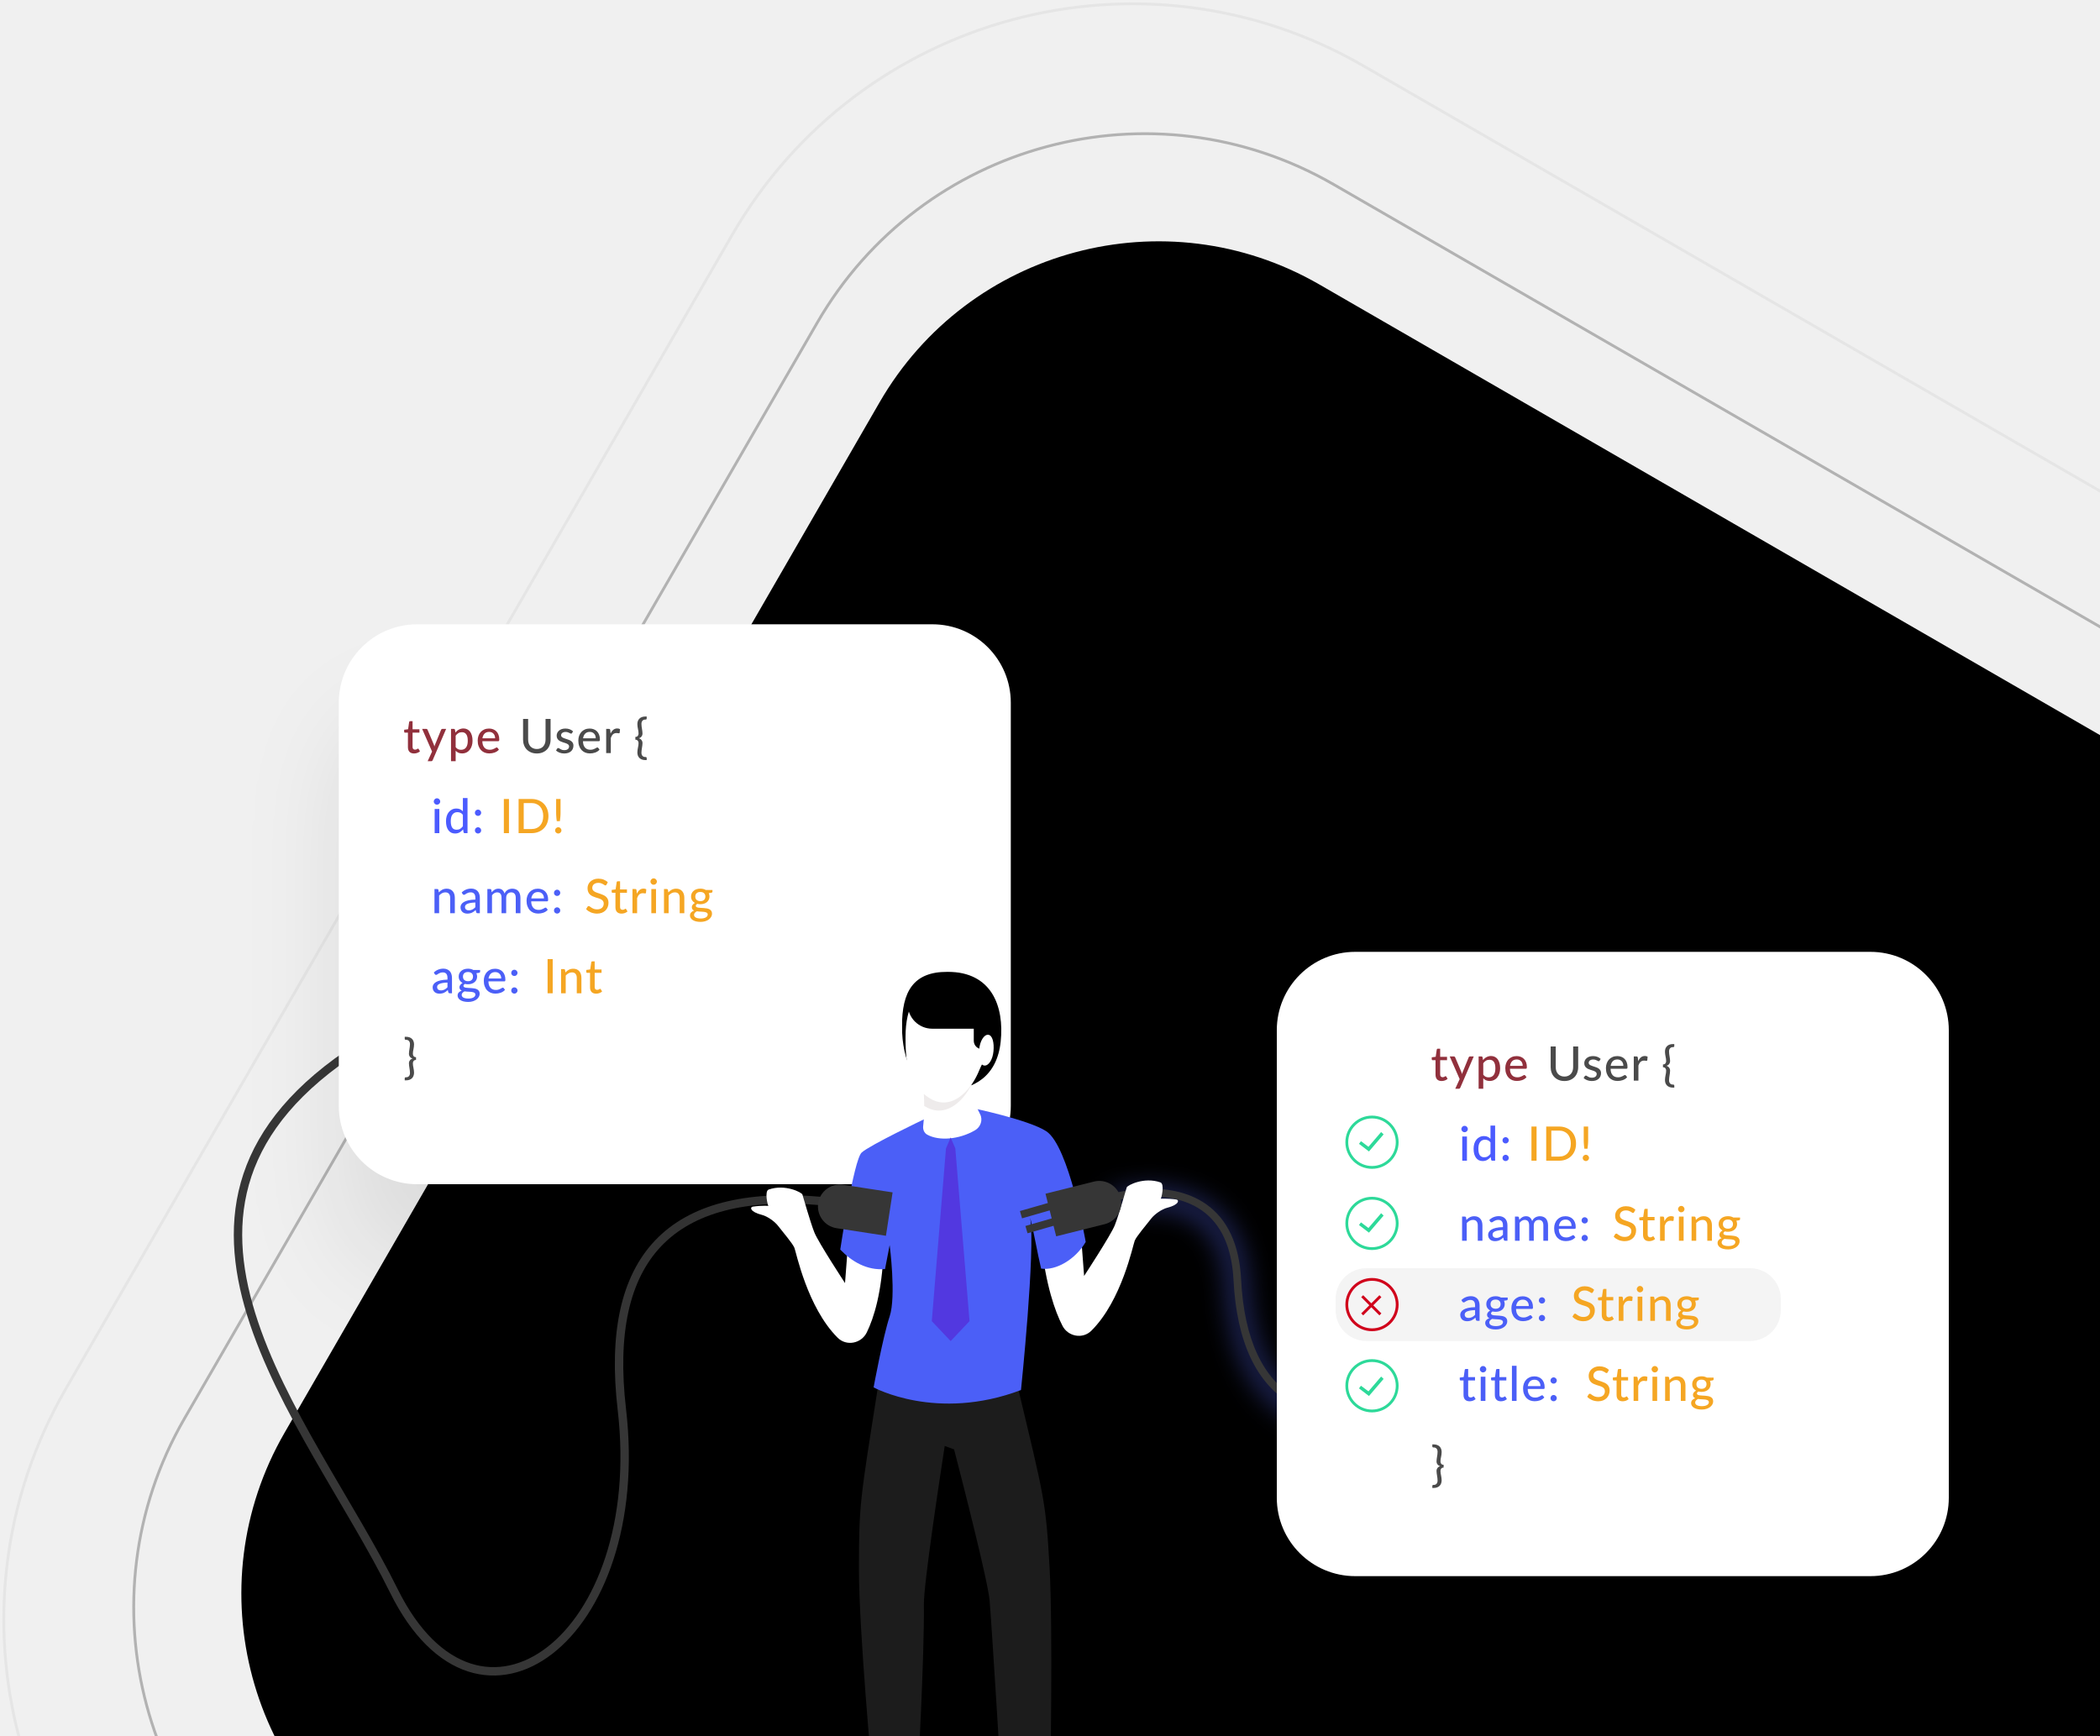
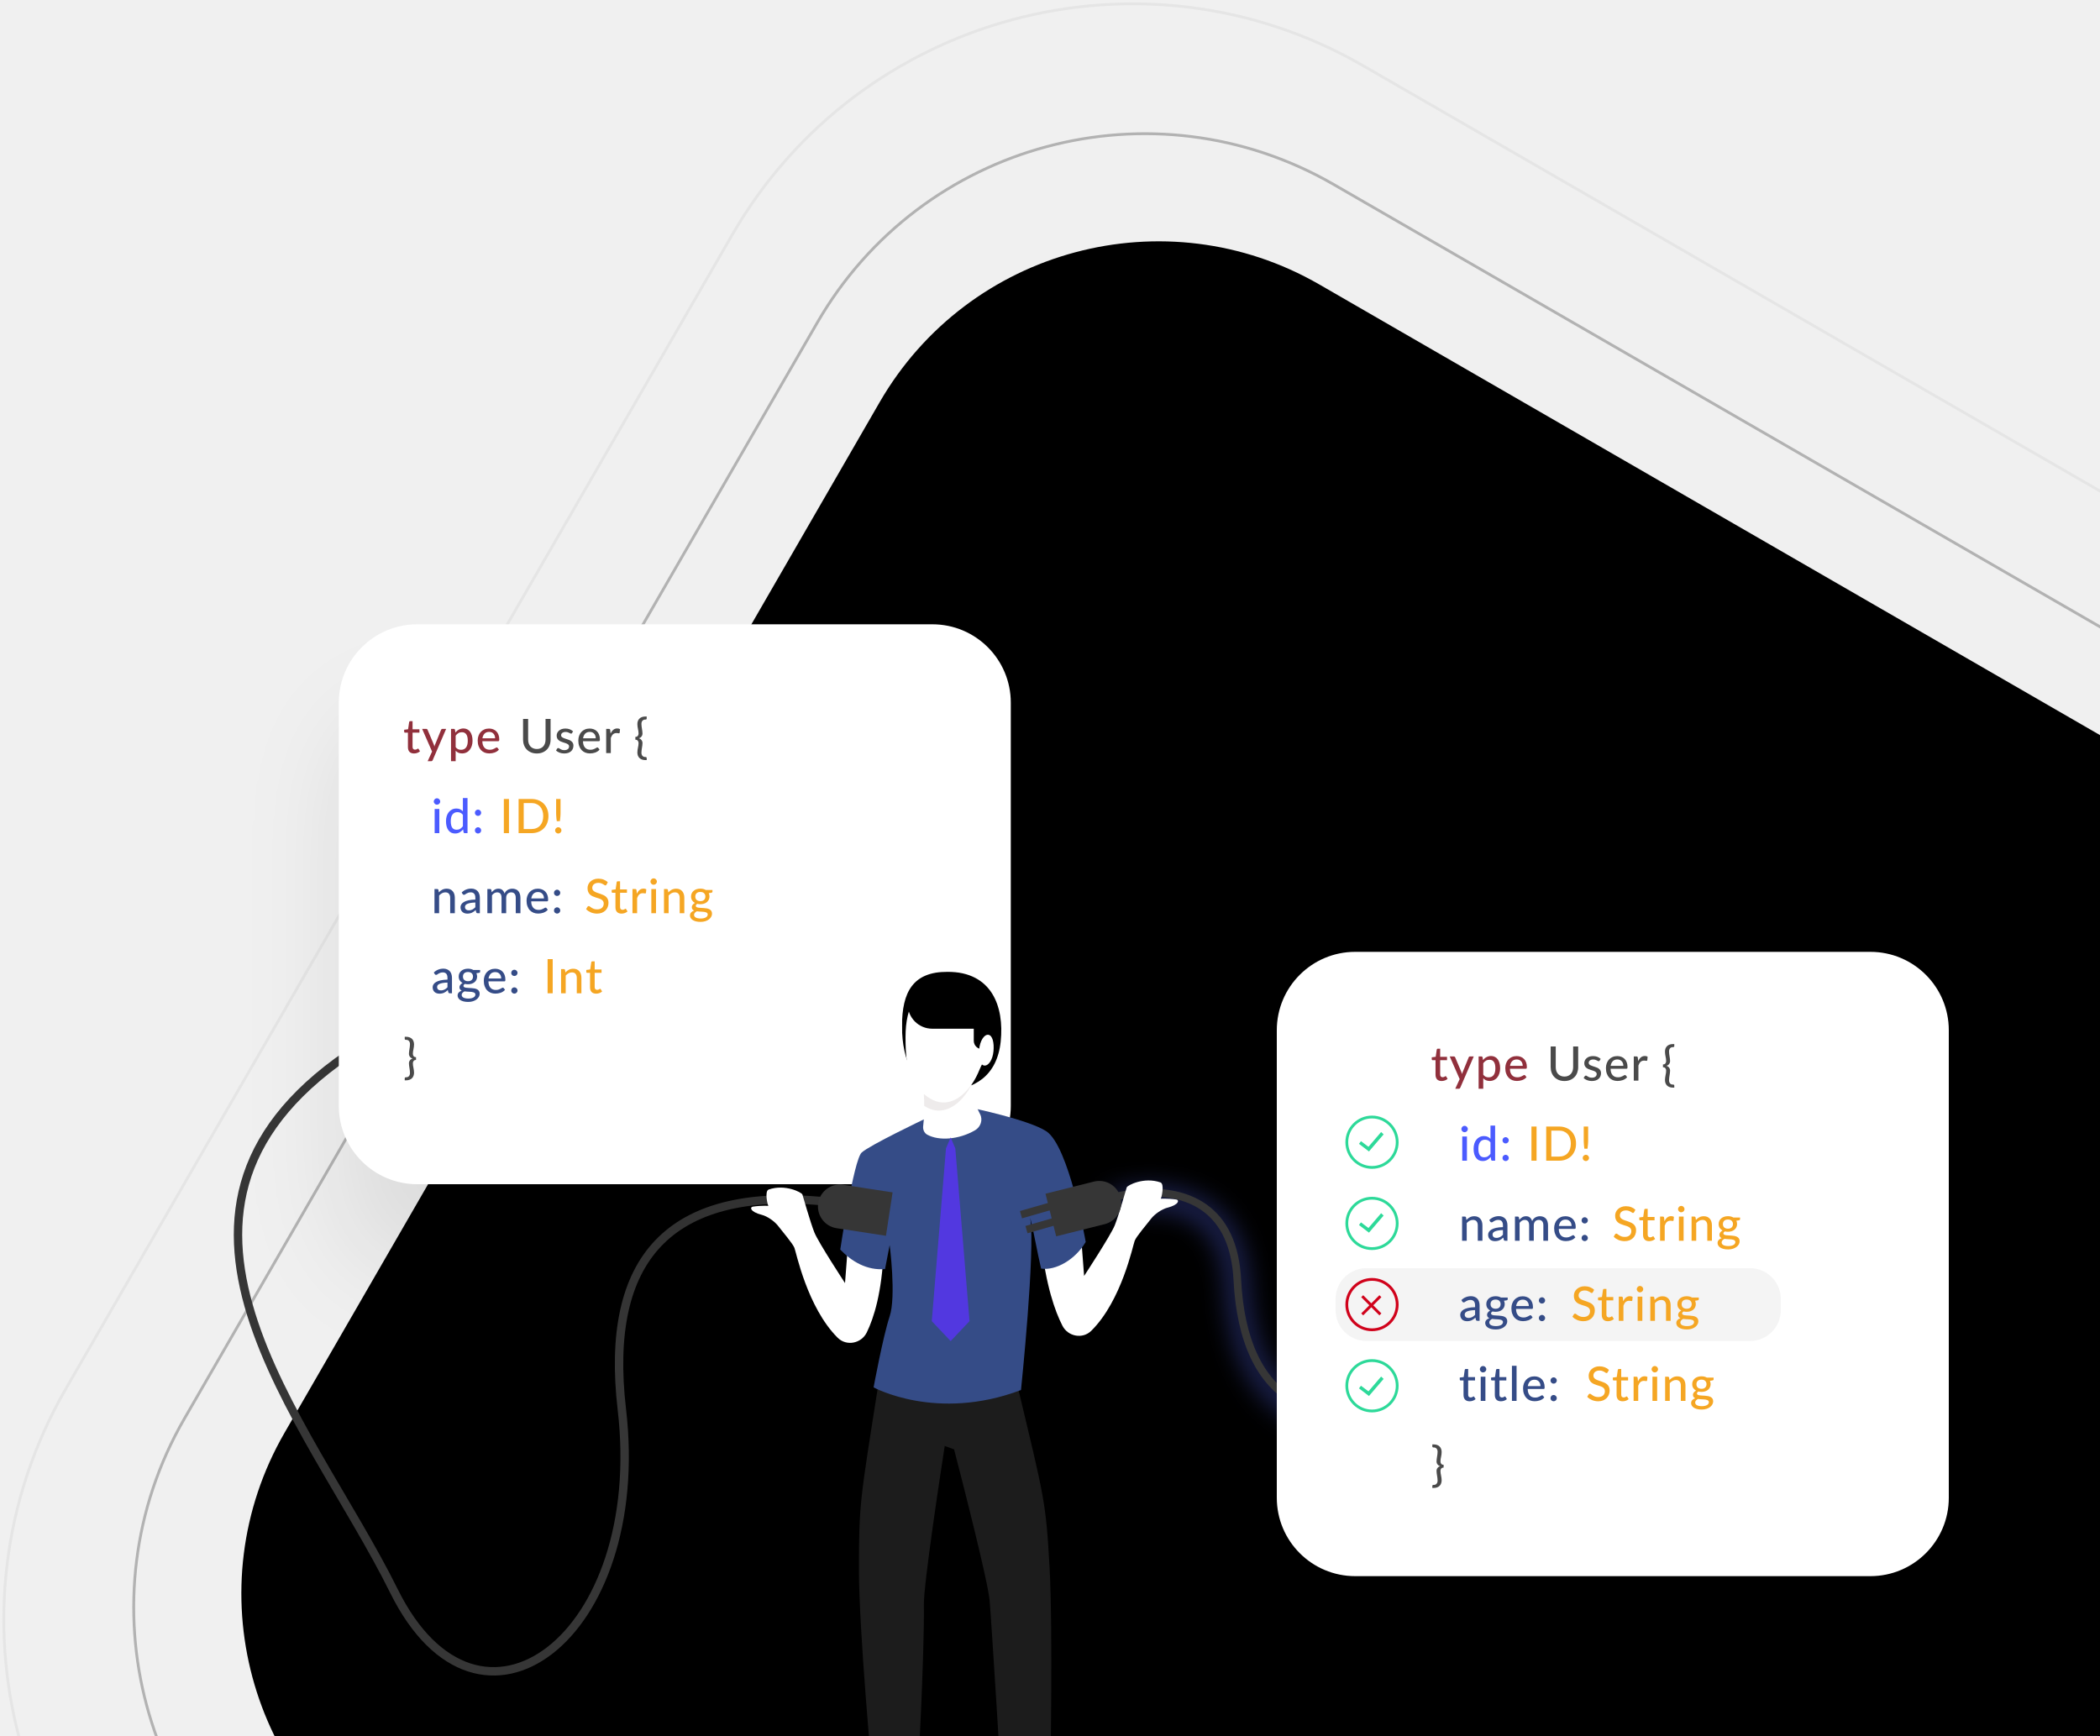
<svg xmlns="http://www.w3.org/2000/svg" xmlns:xlink="http://www.w3.org/1999/xlink" width="750" height="620" viewBox="0 0 750 620">
  <defs>
    <rect id="b" width="240" height="200" x="181" y="283" rx="28" />
    <filter id="a" width="155.8%" height="167%" x="-27.9%" y="-17.5%" filterUnits="objectBoundingBox">
      <feOffset dy="32" in="SourceAlpha" result="shadowOffsetOuter1" />
      <feGaussianBlur in="shadowOffsetOuter1" result="shadowBlurOuter1" stdDeviation="17" />
      <feColorMatrix in="shadowBlurOuter1" values="0 0 0 0 0 0 0 0 0 0 0 0 0 0 0 0 0 0 0.079 0" />
    </filter>
    <path id="c" d="M.182.172h35.465v42.332H.182z" />
    <path id="f" d="M215.203 160.984c-7.442 0-14.975-1.397-21.646-5.232-12.82-7.365-19.89-22.35-21.015-44.538-.587-11.6-4.381-19.947-11.278-24.815-12.605-8.896-31.638-3.337-31.83-3.28l-.78-2.596c.832-.25 20.468-5.996 34.162 3.653 7.618 5.37 11.802 14.42 12.436 26.9 1.074 21.21 7.688 35.45 19.655 42.326 22.882 13.15 58.133-4.795 58.488-4.98l1.244 2.41c-1.082.556-19.942 10.152-39.436 10.152" />
    <filter id="e" width="125.4%" height="138.8%" x="-12.7%" y="-17%" filterUnits="objectBoundingBox">
      <feOffset dy="2" in="SourceAlpha" result="shadowOffsetOuter1" />
      <feGaussianBlur in="shadowOffsetOuter1" result="shadowBlurOuter1" stdDeviation="5" />
      <feColorMatrix in="shadowBlurOuter1" values="0 0 0 0 0.35 0 0 0 0 0.426 0 0 0 0 1 0 0 0 1 0" />
    </filter>
  </defs>
  <g fill="none" fill-rule="evenodd" transform="translate(-60 -60)">
    <g fill-rule="nonzero" transform="rotate(30 551.5 551.5)">
      <rect width="655" height="655" x="224" y="224" fill="#000" rx="115" />
      <rect width="722" height="722" x="190.5" y="190.5" stroke="#979797" opacity=".7" rx="135" />
      <rect width="806" height="806" x="148.5" y="148.5" stroke="#979797" opacity=".128" rx="165" />
    </g>
    <path stroke="#363636" stroke-width="3" d="M353 488.98c-53.598-4.665-77.234 20.16-70.909 74.473 9.488 81.47-50.935 126.454-81.396 64.854-30.46-61.6-101.37-137.328-12.484-194.307" />
    <g fill-rule="nonzero">
      <use fill="#000" filter="url(#a)" xlink:href="#b" />
      <use fill="#FFF" xlink:href="#b" />
    </g>
    <text font-family="'Lato', sans-serif" font-size="17" font-weight="500" letter-spacing=".468">
      <tspan x="204" y="329" fill="#91303C">type</tspan>
      <tspan x="245.465" y="329" fill="#4A4A4A" letter-spacing=".442"> User {</tspan>
      <tspan x="214" y="357.6" fill="#4B5BFF" letter-spacing=".442">id:</tspan>
      <tspan x="233.209" y="357.6" fill="#4A4A4A" letter-spacing=".442"> </tspan>
      <tspan x="238.444" y="357.6" fill="#F5A623" letter-spacing=".442">ID!</tspan>
-       <tspan x="214" y="386.2" fill="#4B5FF7" letter-spacing=".442">name:</tspan>
+       <tspan x="214" y="386.2" fill="#354c87" letter-spacing=".442">name:</tspan>
      <tspan x="263.57" y="386.2" fill="#4A4A4A" letter-spacing=".442"> </tspan>
      <tspan x="268.805" y="386.2" fill="#F5A623" letter-spacing=".442">String</tspan>
-       <tspan x="214" y="414.8" fill="#4B5FF7" letter-spacing=".442">age:</tspan>
+       <tspan x="214" y="414.8" fill="#354c87" letter-spacing=".442">age:</tspan>
      <tspan x="248.831" y="414.8" fill="#4A4A4A" letter-spacing=".442"> </tspan>
      <tspan x="254.067" y="414.8" fill="#F5A623" letter-spacing=".442">Int</tspan>
      <tspan x="204" y="443.4" fill="#4A4A4A" letter-spacing=".442">}</tspan>
    </text>
    <g transform="translate(381.958 406.955)">
      <mask id="d" fill="#fff">
        <use xlink:href="#c" />
      </mask>
      <path fill="#000" d="M35.435 25.08c-1.27 12.241-9.43 17.424-20.068 17.424C4.729 42.504.182 31.943.182 19.635.182 7.328 4.12.158 16.46.171 32.232.188 36.739 12.51 35.435 25.08" mask="url(#d)" />
    </g>
    <path fill="#FFF" d="M363.174 500.234l-1.38 18.082s-9.518-14.513-10.945-18.082c-1.427-3.57-4.045-12.847-4.283-13.562-.236-.715-6.13-3.828-12.031-1.772-1.589.553-.338 5.794-.098 5.821.238.032-2.576-.172-5.587.292-1.036.16-1.097 1.83 3.262 2.943 1.94.496 4.5 2.293 5.73 3.875 2.082 2.682 5.166 6.234 5.87 7.876.612 1.429 4.56 21.286 15.46 32.141 3.134 3.12 8.451 2.074 10.39-1.903 2.568-5.257 5.409-14.335 6.032-29.286l-12.42-6.425z" />
    <path fill="#1C1C1C" d="M434.84 619.786c-1.33-23.597-1.805-24.454-11.624-65.515a7.388 7.388 0 0 0-7.182-5.666h-35.098a7.393 7.393 0 0 0-7.295 6.244c-6.497 41.23-6.874 42.246-6.874 65.79 0 21.965 4.788 73.539 4.788 73.539 1.676 2.816 13.024 4.266 16.104 2.913 0 0 2.537-45.85 2.299-64.007-.096-7.237 5.852-46.306 7.441-56.586l3.343 1.22c3.114 12.015 12.123 47.17 12.697 54.05.842 10.087 4.137 64.45 4.137 64.45 4.864 2.432 14.31 3.202 17.518-.66 0 0 .984-53.841-.253-75.772" />
    <g transform="translate(328 406)">
      <use fill="#000" filter="url(#e)" xlink:href="#f" />
      <use fill="#363636" xlink:href="#f" />
    </g>
    <path fill="#FFF" d="M445.802 497.686l1.38 18.084s9.517-14.513 10.944-18.084c1.427-3.569 4.045-12.848 4.283-13.56.237-.715 6.13-3.828 12.032-1.772 1.588.553.338 5.793.1 5.821-.24.032 2.573-.172 5.584.291 1.034.16 1.098 1.832-3.262 2.944-1.94.493-4.5 2.29-5.73 3.873-2.082 2.684-5.165 6.233-5.87 7.875-.612 1.434-4.572 21.344-15.506 32.186-3.096 3.074-8.324 2.097-10.314-1.784-2.68-5.223-5.904-14.377-7.618-29.775l13.977-6.1z" />
-     <path fill="#4b5ff7" d="M389.923 459.857s-19.326 9.209-22.182 11.827c-2.854 2.616-7.65 34.664-7.65 34.664 4.045 4.232 9.515 7.54 15.993 6.959l1.65-8.554s2.38 18.322 0 25.46c-2.379 7.139-5.733 25.355-5.733 25.355s22.482 12.369 52.637.952c0 0 5.202-49.861 3.299-61.52 1.96 8.358 2.333 11.525 3.888 18.14 5.227.8 12.197-3.174 15.927-9.514 0 0-5.963-34.286-14.105-39.566-6.365-4.13-26.648-8.318-26.648-8.318l-17.076 4.115z" />
+     <path fill="#354c87" d="M389.923 459.857s-19.326 9.209-22.182 11.827c-2.854 2.616-7.65 34.664-7.65 34.664 4.045 4.232 9.515 7.54 15.993 6.959l1.65-8.554s2.38 18.322 0 25.46c-2.379 7.139-5.733 25.355-5.733 25.355s22.482 12.369 52.637.952c0 0 5.202-49.861 3.299-61.52 1.96 8.358 2.333 11.525 3.888 18.14 5.227.8 12.197-3.174 15.927-9.514 0 0-5.963-34.286-14.105-39.566-6.365-4.13-26.648-8.318-26.648-8.318l-17.076 4.115z" />
    <path fill="#FFF" d="M414.182 431.013c0 3.73-3.073 7.875-4.42 11.218-2.654 6.596-7.488 11.58-12.784 11.58-3.568 0-7.063-2.407-9.836-6.063-3.426-4.515-3.74-11.144-3.74-17.273 0-11.087 3.93-18.54 13.778-18.54 7.98 0 17.002 4.937 17.002 19.078" />
    <path fill="#FFF" d="M408.226 463.737c-5.723 3.324-12.862 3.881-17.065 1.571-1.078-.59-1.6-1.822-1.459-3.04.606-5.273.491-11.007-.238-17.138l16.957-1.257c.623 5.859 1.454 10.03 3.6 14.087 1.087 2.06.22 4.605-1.795 5.777" />
    <path fill="#363636" d="M376.406 501.422l-17.625-2.707a7.846 7.846 0 0 1-6.563-8.945 7.845 7.845 0 0 1 8.945-6.559l17.625 2.707-2.382 15.504zM435.605 495.225l-.72-2.869-9.873 2.834-.749-2.606 9.963-2.859-.834-3.325 17.297-4.336a7.843 7.843 0 0 1 9.515 5.7 7.842 7.842 0 0 1-5.7 9.514l-17.296 4.337-.943-3.759-9.295 2.67-.748-2.606 9.383-2.695z" />
    <path fill="#EEEBEB" d="M390.07 455.04c1.665 1.06 3.43 1.662 5.215 1.662 4.6 0 8.83-3.786 11.608-9.096l-.013-.088c-2.674 3.78-6.164 6.293-9.9 6.293-2.452 0-4.866-1.154-7.038-3.054.083 1.455.126 2.882.128 4.284" />
    <path fill="#000" d="M414.88 434.764h-4.102a3.004 3.004 0 0 1-3.003-3.005v-9.094h7.106v12.099z" />
    <path fill="#FFF" d="M414.815 435.501c-.287 3.058-1.754 5.255-3.267 5.113-1.512-.143-2.145-2.65-1.86-5.708.287-3.059 1.746-5.424 3.258-5.283 1.512.144 2.154 2.822 1.87 5.878" />
    <path fill="#000" d="M413.597 427.457h-20.653a8.757 8.757 0 0 1-8.756-8.756c0-4.1 3.324-7.422 7.425-7.422h15.206a6.777 6.777 0 0 1 6.778 6.776v9.402z" />
    <rect width="240" height="223" x="516" y="400" fill="#FFF" fill-rule="nonzero" rx="28" />
    <g transform="translate(541 433)">
      <g transform="translate(0, 20)">
        <path fill="#2DD999" stroke="#FFF" stroke-width=".5" d="M12.237 11l-4.539 5.295-2.69-2.017L4 15.623l3.95 3.026 5.548-6.472z" />
        <rect width="159" height="26" x="-4" y="60" fill="#D8D8D8" fill-rule="nonzero" opacity=".288" rx="11" />
        <path fill="#2DD999" stroke="#FFF" stroke-width=".5" d="M12.237 40l-4.539 5.295-2.69-2.017L4 44.623l3.95 3.026 5.548-6.472zM12.237 98.351l-4.539 5.295-2.69-2.017L4 102.974 7.95 106l5.548-6.472z" />
      </g>
      <text font-family="'Lato', sans-serif" font-size="17" font-weight="500" letter-spacing=".468">
        <tspan x="30" y="13" fill="#91303C">type</tspan>
        <tspan x="71.465" y="13" fill="#4A4A4A" letter-spacing=".442"> User {</tspan>
        <tspan x="40" y="41.6" fill="#4B5BFF" letter-spacing=".442">id:</tspan>
        <tspan x="59.209" y="41.6" fill="#4A4A4A" letter-spacing=".442"> </tspan>
        <tspan x="64.444" y="41.6" fill="#F5A623" letter-spacing=".442">ID!</tspan>
-         <tspan x="40" y="70.2" fill="#4B5FF7" letter-spacing=".442">name:</tspan>
+         <tspan x="40" y="70.2" fill="#354c87" letter-spacing=".442">name:</tspan>
        <tspan x="79.57" y="70.2" fill="#4A4A4A" letter-spacing=".442"> </tspan>
        <tspan x="94.805" y="70.2" fill="#F5A623" letter-spacing=".442">String</tspan>
-         <tspan x="40" y="98.8" fill="#4B5FF7" letter-spacing=".442">age:</tspan>
+         <tspan x="40" y="98.8" fill="#354c87" letter-spacing=".442">age:</tspan>
        <tspan x="64.831" y="98.8" fill="#4A4A4A" letter-spacing=".442"> </tspan>
        <tspan x="80.067" y="98.8" fill="#F5A623" letter-spacing=".442">String</tspan>
-         <tspan x="40" y="127.4" fill="#4B5FF7" letter-spacing=".442">title:</tspan>
+         <tspan x="40" y="127.4" fill="#354c87" letter-spacing=".442">title:</tspan>
        <tspan x="85.357" y="127.4" fill="#F5A623" letter-spacing=".442"> String</tspan>
        <tspan x="30" y="156" fill="#4A4A4A" letter-spacing=".442">}</tspan>
      </text>
      <circle cx="9" cy="35" r="9" stroke="#2DD999" />
      <circle cx="9" cy="64" r="9" stroke="#2DD999" />
      <circle cx="9" cy="93" r="9" stroke="#D0021B" />
      <circle cx="9" cy="122" r="9" stroke="#2DD999" />
      <g transform="translate(0, 20)" fill-rule="nonzero" stroke="#D0021B">
        <path d="M5.5 70l6.5 6.5M12 70l-6.5 6.5" />
      </g>
    </g>
  </g>
  <g transform="translate(302 404) scale(0.15)">
    <polygon style="fill:#5238E0;" points="239.008,41.36 250.136,15.424 261.232,41.36 295.056,452.736 250.136,500.256 205.2,452.736" />
  </g>
</svg>
